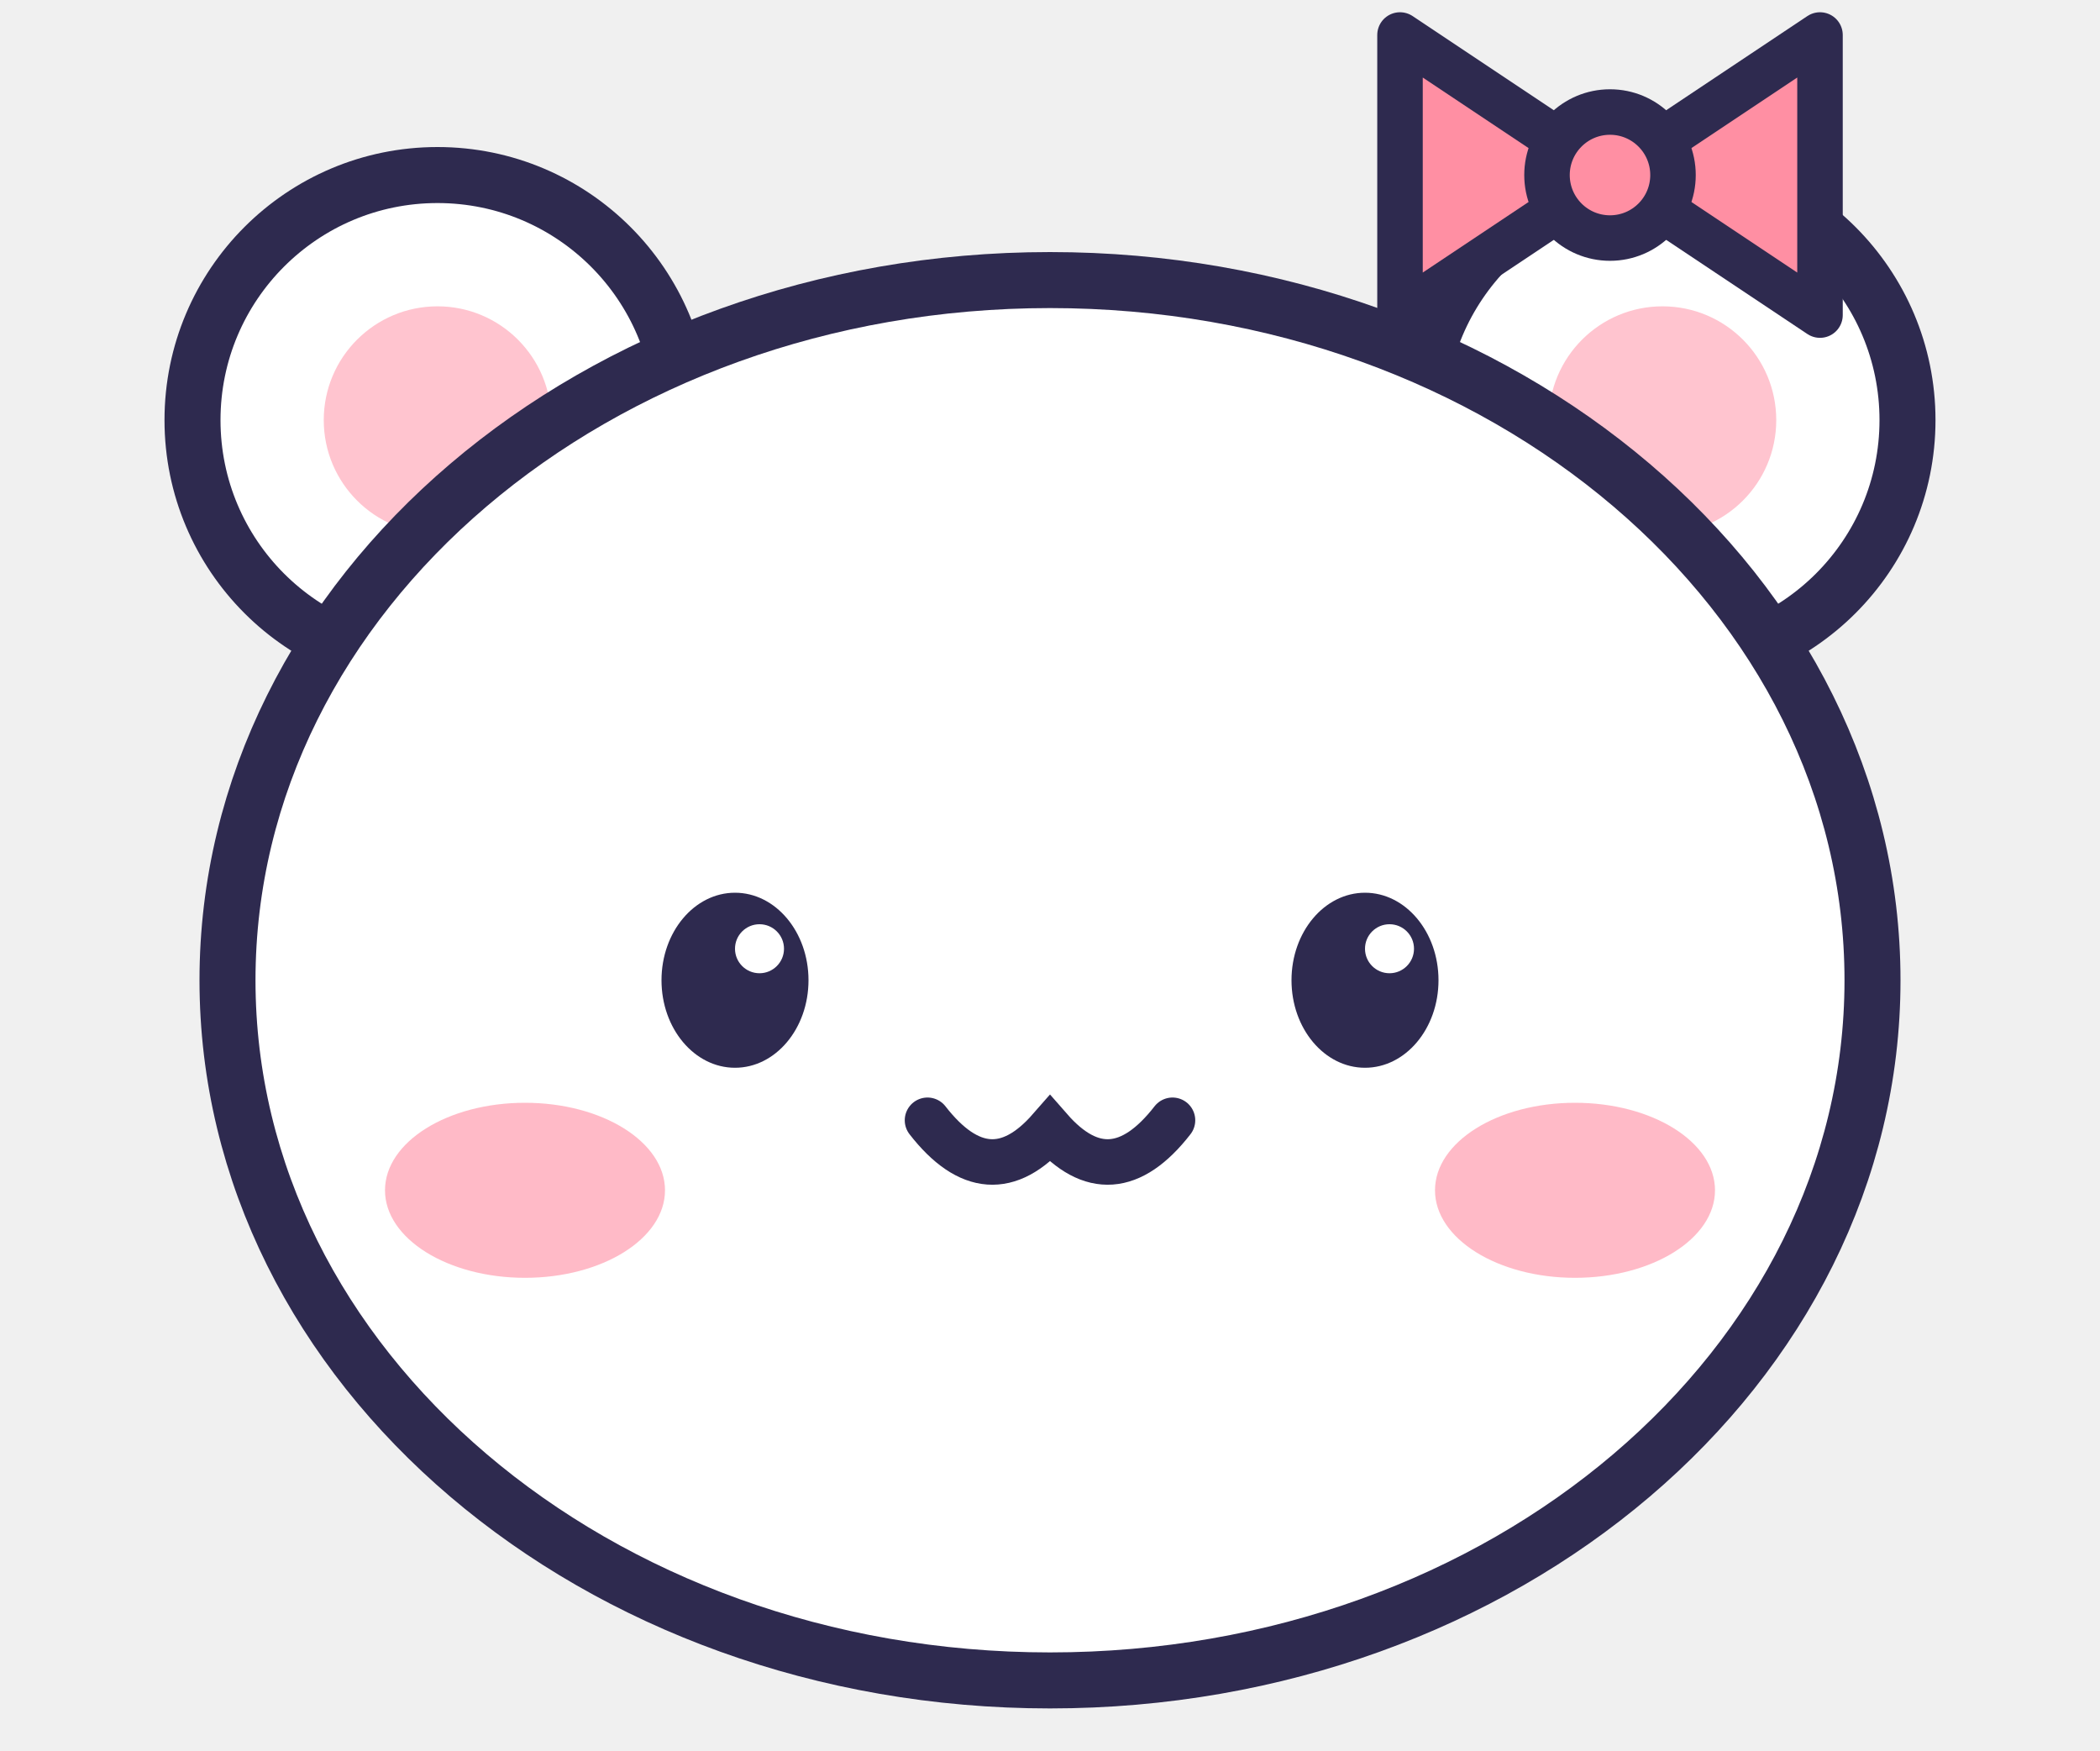
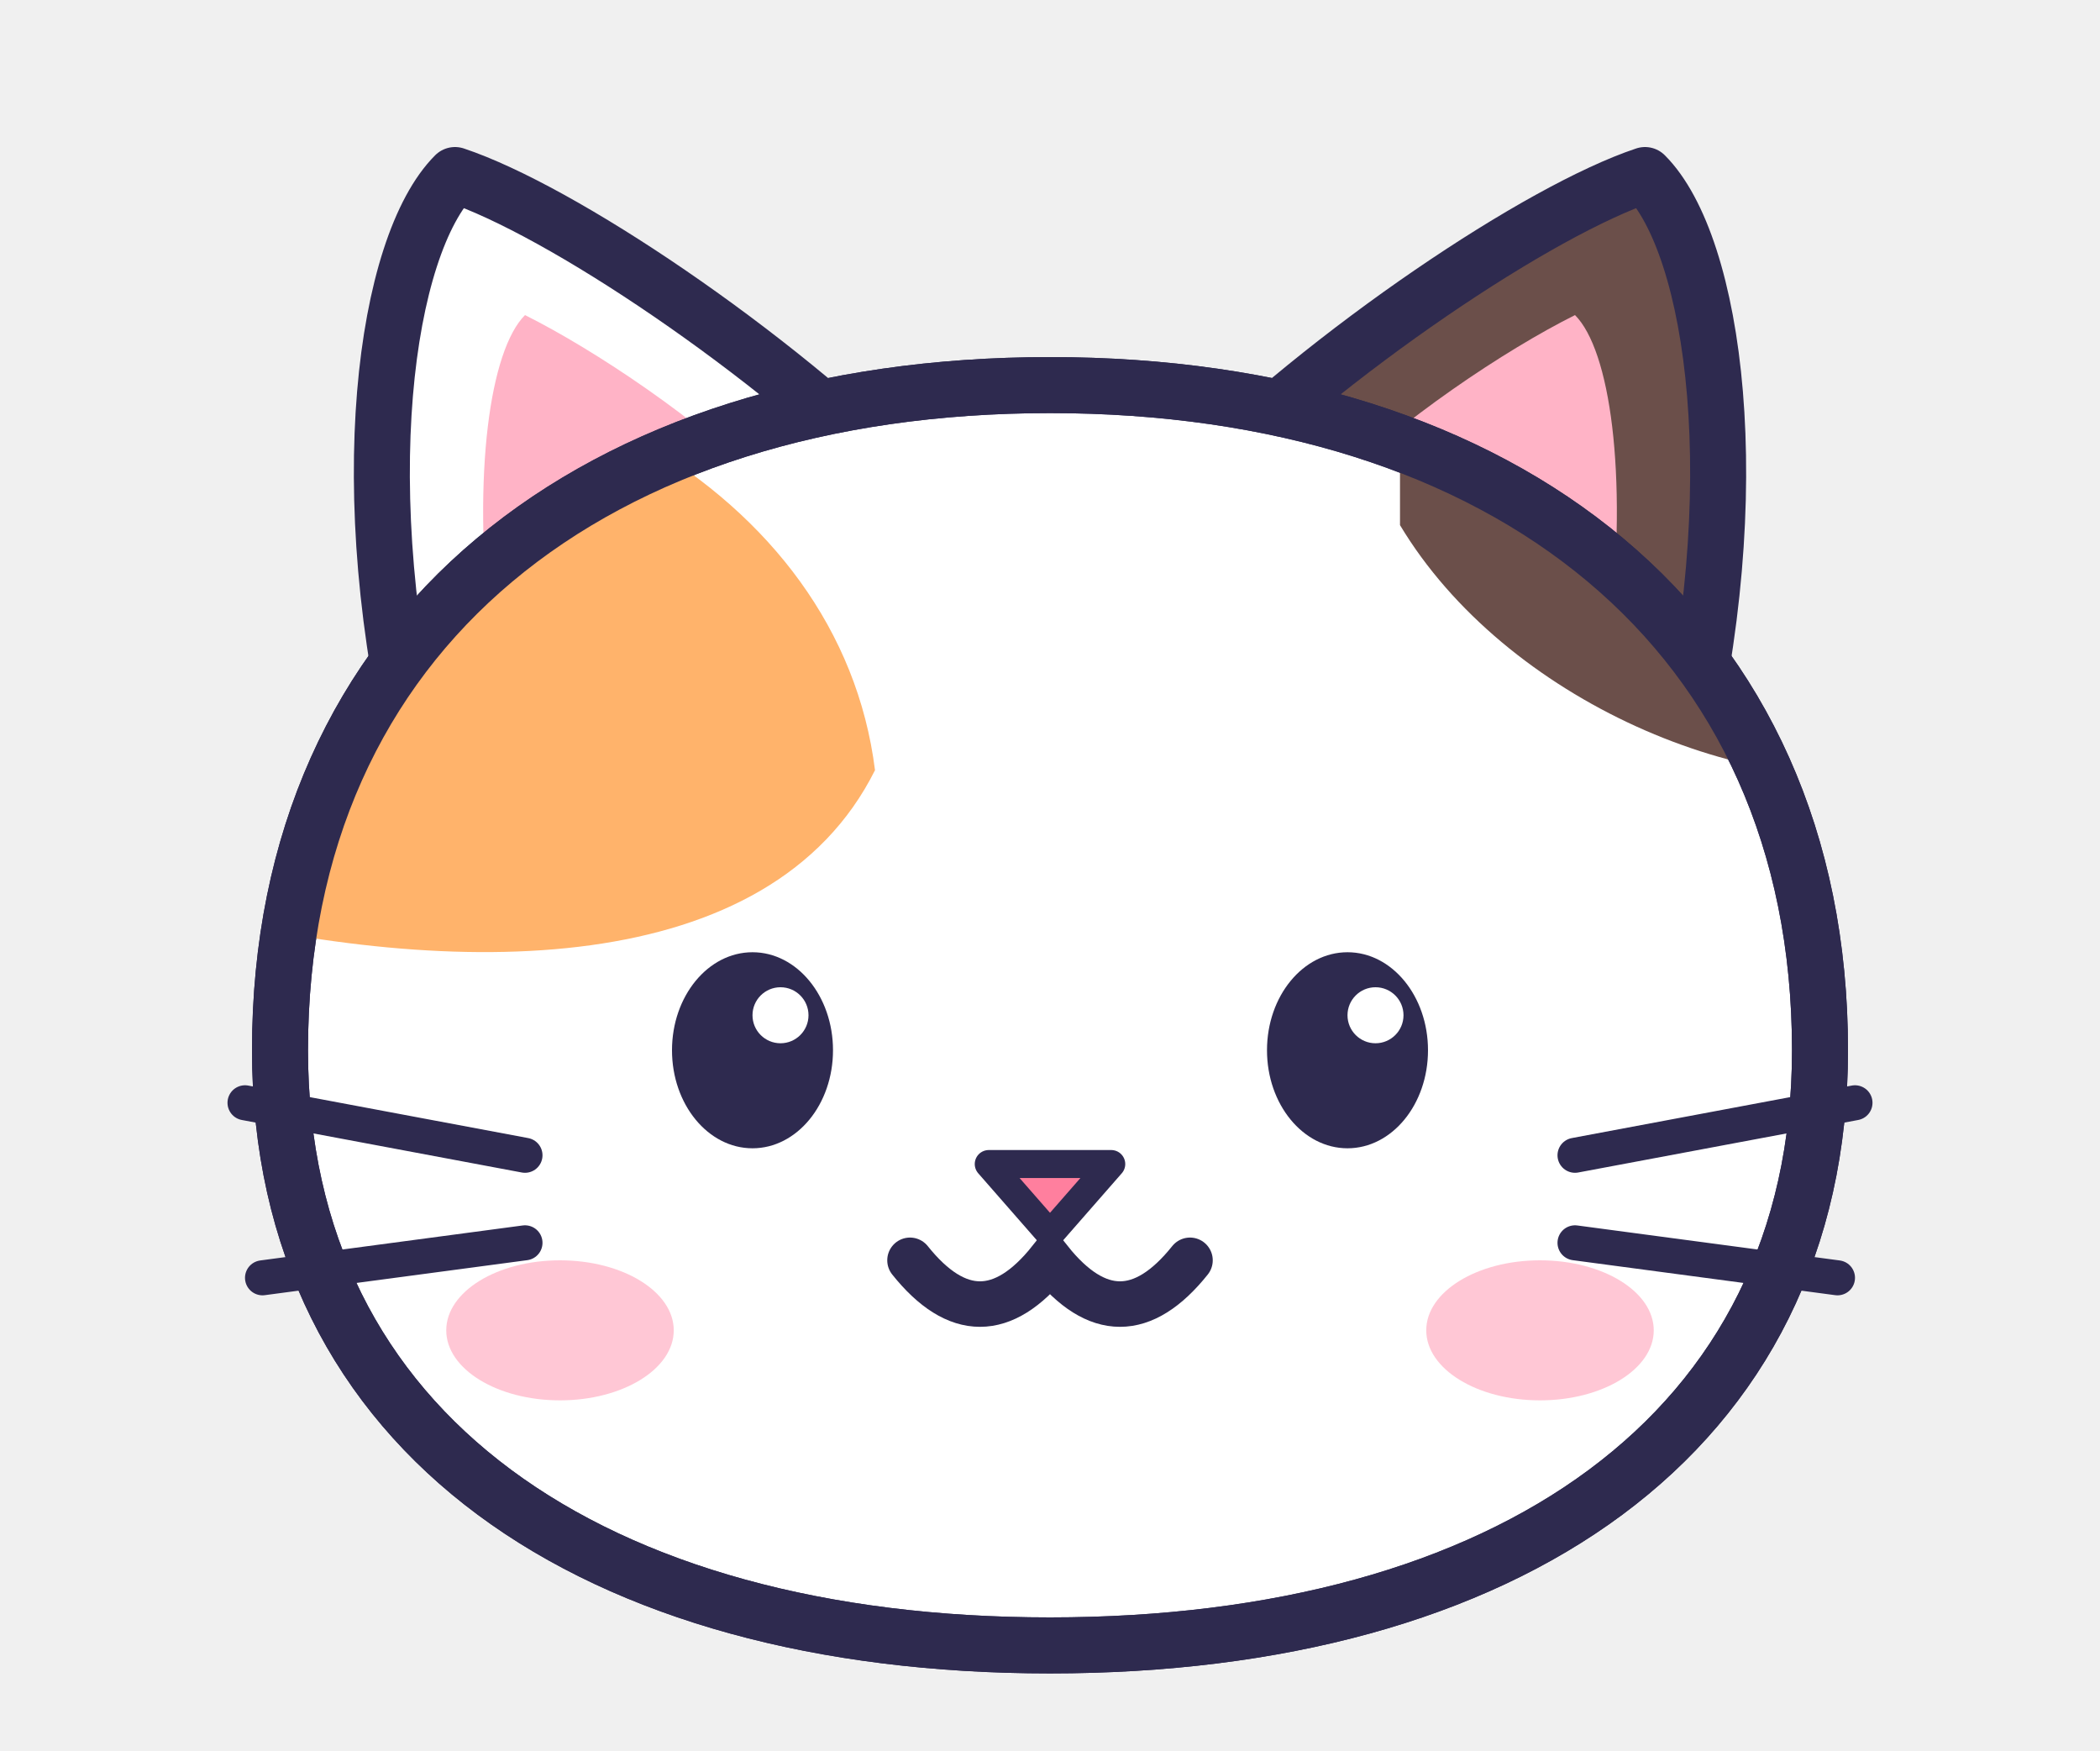
<svg xmlns="http://www.w3.org/2000/svg" viewBox="0 0 120 100" style="overflow:visible">
-   <g stroke="#2e2a4f" stroke-width="3.2" stroke-linejoin="round" stroke-linecap="round">
-     <circle cx="25" cy="24" r="14" fill="#ffffff" />
-     <circle cx="95" cy="24" r="14" fill="#ffffff" />
-     <circle cx="25" cy="24" r="6.5" fill="#ffc4cf" stroke="none" />
-     <circle cx="95" cy="24" r="6.5" fill="#ffc4cf" stroke="none" />
-     <ellipse cx="60" cy="56" rx="47" ry="40" fill="#ffffff" />
-     <g fill="#ff8fa3" stroke-width="2.6">
-       <path d="M92 10 L80 2 L80 18 Z" />
-       <path d="M92 10 L104 2 L104 18 Z" />
-       <circle cx="92" cy="10" r="3.6" />
+   <defs>
+     <clipPath id="h_R_0_">
+       <path d="M60 22 C86 22 104 36 104 60 C104 82 86 94 60 94 C34 94 16 82 16 60 C16 36 34 22 60 22 Z" />
+     </clipPath>
+   </defs>
+   <g stroke="#2e2a4f" stroke-width="3.2" stroke-linecap="round" stroke-linejoin="round">
+     <path d="M24 44 C20 28 22 14 26 10 C32 12 44 20 52 28 Z" fill="#ffffff" />
+     <path d="M96 44 C100 28 98 14 94 10 C88 12 76 20 68 28 Z" fill="#6b4f4a" />
+     <path d="M28 36 C27 27 28 20 30 18 C34 20 40 24 44 28 Z" fill="#ffb3c6" stroke="none" />
+     <path d="M92 36 C93 27 92 20 90 18 C86 20 80 24 76 28 Z" fill="#ffb3c6" stroke="none" />
+     <path d="M60 22 C86 22 104 36 104 60 C104 82 86 94 60 94 C34 94 16 82 16 60 C16 36 34 22 60 22 Z" fill="#ffffff" />
+     <g clip-path="url(#h_R_0_)" stroke="none">
+       <path d="M10 20 C30 18 48 28 50 44 C44 56 26 56 10 52 Z" fill="#ffb36b" />
+       <path d="M80 18 C96 22 108 30 110 44 C100 46 86 40 80 30 Z" fill="#6b4f4a" />
    </g>
+     <path d="M60 22 C86 22 104 36 104 60 C104 82 86 94 60 94 C34 94 16 82 16 60 C16 36 34 22 60 22 Z" fill="none" />
  </g>
  <g fill="#2e2a4f">
-     <ellipse cx="42" cy="56" rx="4.2" ry="5" />
-     <ellipse cx="78" cy="56" rx="4.2" ry="5" />
-     <circle cx="43.4" cy="54.2" r="1.4" fill="#fff" />
-     <circle cx="79.4" cy="54.2" r="1.4" fill="#fff" />
+     <ellipse cx="43" cy="60" rx="4.6" ry="5.6" />
+     <ellipse cx="77" cy="60" rx="4.6" ry="5.6" />
+     <circle cx="44.6" cy="58" r="1.6" fill="#fff" />
+     <circle cx="78.6" cy="58" r="1.6" fill="#fff" />
  </g>
-   <path d="M53 64 Q56.5 68.5 60 64.5 Q63.5 68.5 67 64" fill="none" stroke="#2e2a4f" stroke-width="2.6" stroke-linecap="round" />
-   <ellipse cx="30" cy="68" rx="8" ry="5" fill="#ffb3c1" opacity="0.9" />
-   <ellipse cx="90" cy="68" rx="8" ry="5" fill="#ffb3c1" opacity="0.9" />
+   <path d="M56.5 66.5 L63.5 66.5 L60 70.5 Z" fill="#ff7f9e" stroke="#2e2a4f" stroke-width="1.6" stroke-linejoin="round" />
+   <path d="M52 72 Q56 77 60 72 Q64 77 68 72" fill="none" stroke="#2e2a4f" stroke-width="2.6" stroke-linecap="round" />
+   <g stroke="#2e2a4f" stroke-width="2" stroke-linecap="round">
+     <path d="M30 66 L14 63 M30 71 L15 73" />
+     <path d="M90 66 L106 63 M90 71 L105 73" />
+   </g>
+   <ellipse cx="32" cy="76" rx="6.5" ry="4" fill="#ff8fab" opacity=".5" />
+   <ellipse cx="88" cy="76" rx="6.5" ry="4" fill="#ff8fab" opacity=".5" />
</svg>
